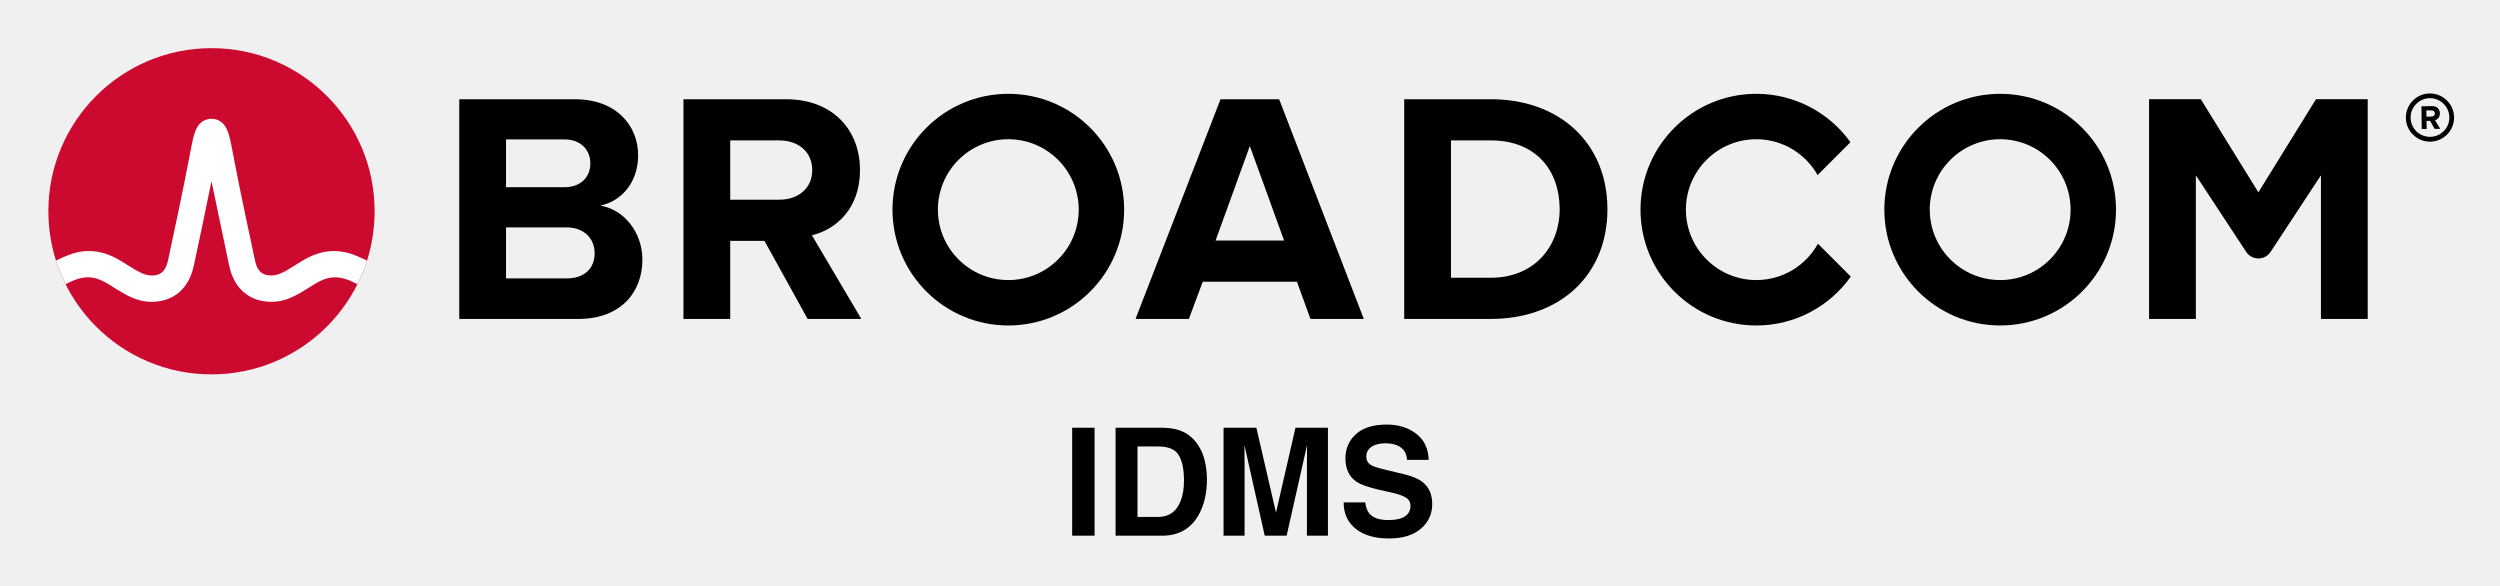
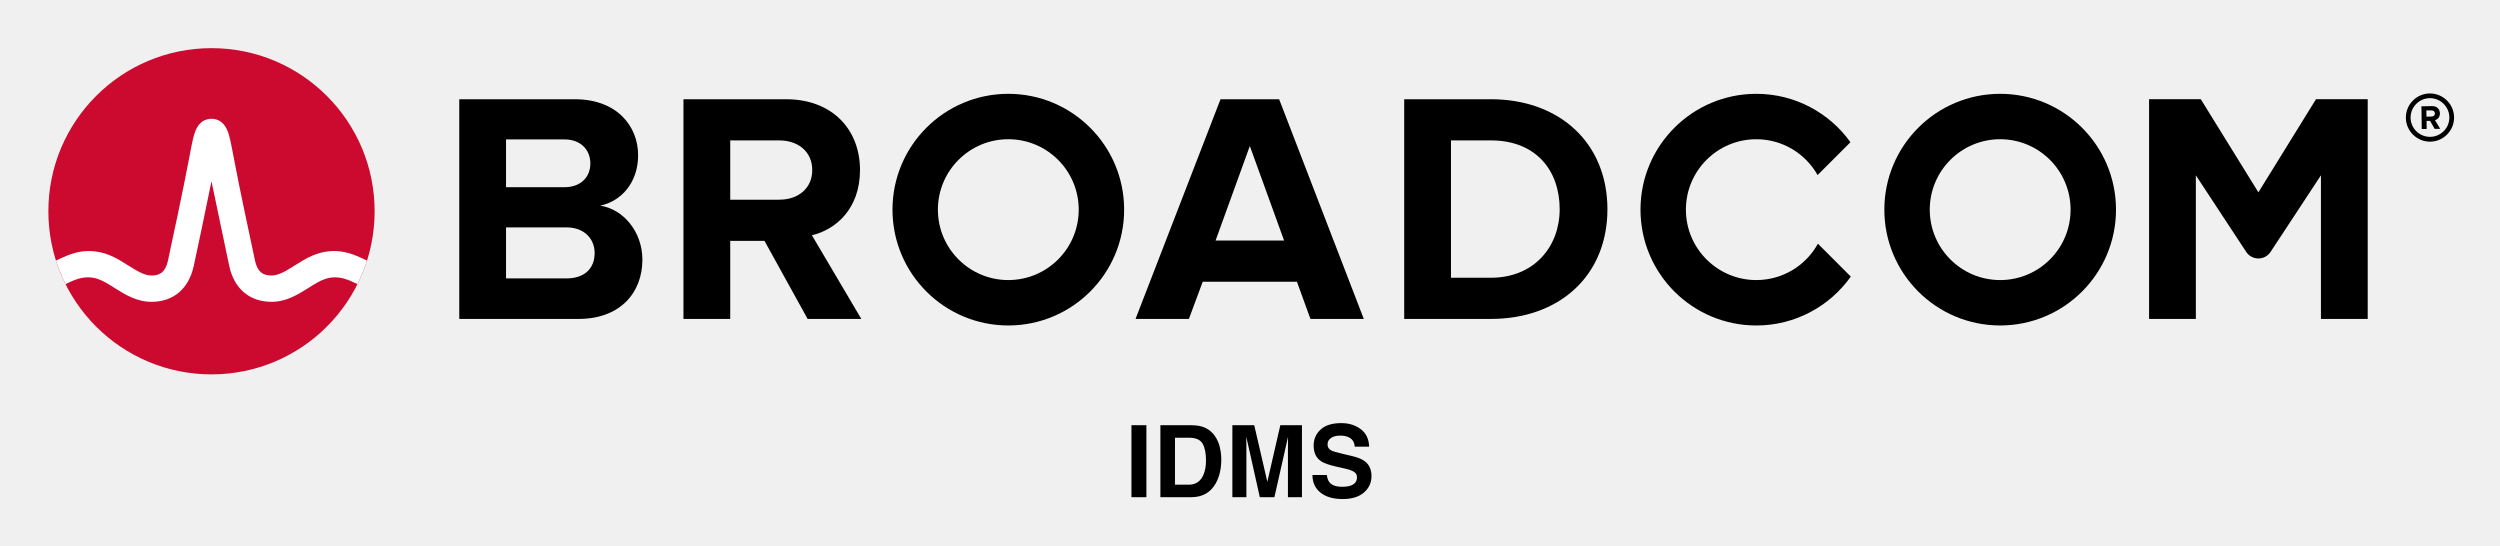
- <svg xmlns="http://www.w3.org/2000/svg" xmlns:xlink="http://www.w3.org/1999/xlink" role="img" viewBox="-4.53 -4.53 248.82 58.32">
+ <svg xmlns="http://www.w3.org/2000/svg" xmlns:xlink="http://www.w3.org/1999/xlink" role="img" viewBox="-4.53 -4.53 248.82 54.32">
  <path d="M237.32 9.09c-1.06 0-1.93-.86-1.93-1.92s.87-1.93 1.93-1.93 1.93.87 1.93 1.93-.87 1.92-1.93 1.92m0-4.32c-1.32 0-2.4 1.08-2.4 2.4 0 1.32 1.08 2.4 2.4 2.4 1.32 0 2.4-1.08 2.4-2.4 0-1.32-1.08-2.4-2.4-2.4" />
  <path d="M237.48 7.07l-.51.01-.01-.62h.51c.19-.01.34.11.34.3.01.19-.14.31-.33.31m.83-.32c-.01-.42-.3-.72-.77-.72l-1.07.02.03 2.26h.49l-.01-.81h.35l.46.8.55-.01-.52-.86c.24-.06.49-.28.49-.68M51.834 23.18h-5.999V9.347h5.835c1.574 0 2.557 1.016 2.557 2.393 0 1.377-.983 2.36-2.557 2.36H45v4h6.834c1.836 0 2.819 1.18 2.819 2.556 0 1.574-1.049 2.525-2.819 2.525m3.376-7.245c2.066-.426 3.771-2.262 3.771-5.015 0-2.918-2.131-5.573-6.295-5.573h-11.506v21.865h11.867c4.163 0 6.359-2.623 6.359-5.901 0-2.754-1.868-5.015-4.196-5.376m17.823-.59H68v4.098h3.558l4.294 7.769h5.343l-4.917-8.327c2.361-.557 4.786-2.622 4.786-6.49m0 0c0-4.065-2.786-7.048-7.343-7.048h-10.228v21.865h4.655V9.445h4.885c1.869 0 3.278 1.114 3.278 2.95s-1.409 2.95-3.278 2.95m43.421 4.065l3.409-9.408 3.41 9.408zm.492-14.063l-8.458 21.865h5.31l1.377-3.704h9.376l1.344 3.704h5.311l-8.425-21.865zm26.904 17.767h-3.967v-13.67h3.967c4.491 0 6.851 2.983 6.851 6.852 0 3.704-2.524 6.818-6.851 6.818m0-17.767h-8.622v21.865h8.622c6.851 0 11.604-4.327 11.604-10.916s-4.753-10.949-11.604-10.949m82.127-.004l-5.734 9.27-5.734-9.27h-5.146v21.869h4.656v-14.293l5.012 7.622c.574.871 1.851.871 2.424 0l5.013-7.622v14.293h4.656V5.343z" />
  <path id="a" d="M95.825 23.344c-3.871 0-7.008-3.138-7.008-7.008 0-3.871 3.137-7.009 7.008-7.009 3.87 0 7.008 3.138 7.008 7.009 0 3.87-3.138 7.008-7.008 7.008m0-18.536c-6.367 0-11.528 5.161-11.528 11.528 0 6.366 5.161 11.527 11.528 11.527 6.366 0 11.528-5.161 11.528-11.527 0-6.367-5.162-11.528-11.528-11.528" />
  <path d="M176.404 19.727c-1.195 2.156-3.492 3.617-6.132 3.617-3.87 0-7.008-3.138-7.008-7.008 0-3.871 3.138-7.008 7.008-7.008 2.618 0 4.897 1.438 6.1 3.565l3.27-3.269c-2.092-2.915-5.508-4.816-9.37-4.816-6.367 0-11.527 5.161-11.527 11.528 0 6.366 5.16 11.528 11.527 11.528 3.883 0 7.316-1.922 9.404-4.865z" />
  <use transform="translate(98.718)" xlink:href="#a" />
  <ellipse cx="16.52" cy="16.497" fill="#cc092f" rx="16.236" ry="16.235" />
  <path fill="#fff" d="M30.825 20.883c-1.857-.74-3.557-.492-5.261.541 0 0-.621.379-.807.496-.794.498-1.543.97-2.263.97-.687 0-1.363-.184-1.649-1.513-.446-2.073-1.534-7.167-2.009-9.69-.279-1.483-.432-2.282-.591-2.825-.28-.954-.792-1.473-1.519-1.556 0 0-.114-.016-.207-.016-.092 0-.218.018-.218.018-.72.086-1.229.605-1.507 1.554-.159.543-.312 1.342-.591 2.825-.475 2.523-1.563 7.617-2.009 9.69-.286 1.329-.962 1.513-1.649 1.513-.72 0-1.469-.472-2.263-.97-.186-.117-.808-.496-.808-.496-1.703-1.033-3.404-1.281-5.26-.541-.401.16-.796.339-1.172.52.257.806.577 1.599.95 2.344.411-.202.842-.402 1.282-.532.634-.187 1.284-.197 1.914.014.612.205 1.157.568 1.7.909 1.023.643 2.182 1.372 3.657 1.372 2.186 0 3.72-1.305 4.21-3.581.38-1.764 1.222-5.702 1.763-8.418 0 0 1.386 6.654 1.765 8.418.49 2.276 2.025 3.581 4.211 3.581 1.475 0 2.634-.729 3.657-1.372.543-.341 1.088-.704 1.7-.909.629-.211 1.28-.201 1.914-.014.44.13.87.331 1.281.533.374-.745.693-1.539.95-2.345-.376-.181-.77-.36-1.171-.52" />
-   <path d="M104.411 48.785V38.041h-2.231v10.745zm-1.116-10.956zm5.387 2.078h2.069c1.022 0 1.702.292 2.047.879.342.585.512 1.425.512 2.517 0 .792-.114 1.476-.342 2.049-.417 1.045-1.157 1.568-2.217 1.568h-2.069zm4.112-1.632c-.442-.147-.997-.224-1.663-.234h-4.628v10.745h4.628c1.624 0 2.824-.668 3.602-2.005.574-.991.861-2.2.861-3.629 0-.564-.068-1.157-.205-1.779-.135-.622-.39-1.201-.765-1.736-.467-.661-1.076-1.116-1.829-1.362zm11.612-.234l-1.939 8.45-1.953-8.45h-3.266v10.745h2.092v-7.268c0-.209-.002-.502-.008-.879-.004-.375-.006-.666-.006-.871l2.02 9.018h2.179l2.034-9.018c0 .205-.002.496-.008.871-.004.377-.006.67-.006.879v7.268h2.092V38.041zm6.94 7.429h-2.144c0 1.118.402 1.995 1.205 2.633.8.641 1.901.96 3.301.96 1.371 0 2.432-.326 3.183-.975.751-.647 1.126-1.464 1.126-2.445 0-.958-.321-1.69-.962-2.194-.413-.326-1.026-.587-1.837-.78l-1.852-.446c-.715-.17-1.182-.317-1.4-.444-.34-.191-.51-.477-.51-.861 0-.419.172-.744.516-.977.346-.234.807-.35 1.385-.35.52 0 .956.089 1.306.27.525.272.807.732.846 1.377h2.156c-.039-1.14-.458-2.011-1.257-2.613-.8-.599-1.767-.9-2.899-.9-1.356 0-2.382.317-3.083.954-.699.639-1.049 1.437-1.049 2.399 0 1.055.361 1.831 1.087 2.326.427.297 1.201.57 2.318.823l1.136.255c.666.145 1.155.313 1.466.504.311.193.467.469.467.823 0 .608-.313 1.022-.941 1.246-.33.116-.761.174-1.29.174-.885 0-1.51-.22-1.874-.664-.199-.243-.332-.61-.4-1.099zm2.179-7.757z" />
+   <path d="M109.568 44.953V37.79h-1.487v7.163zm-.744-7.304zm3.591 1.385h1.38c.681 0 1.135.195 1.364.586.228.39.341.95.341 1.678 0 .528-.076.984-.228 1.366-.278.697-.771 1.045-1.478 1.045h-1.38zm2.741-1.088c-.294-.098-.665-.149-1.109-.156h-3.085v7.163h3.085c1.082 0 1.883-.445 2.401-1.337.383-.661.574-1.467.574-2.419 0-.376-.046-.771-.137-1.186-.09-.415-.26-.8-.51-1.157-.311-.441-.717-.744-1.219-.908zm7.741-.156l-1.292 5.633-1.302-5.633h-2.177v7.163h1.395v-4.845c0-.14-.001-.335-.006-.586-.003-.25-.004-.444-.004-.581l1.346 6.012h1.453l1.356-6.012c0 .137-.001.33-.006.581-.003.252-.004.446-.004.586v4.845h1.395V37.79zm4.627 4.953h-1.429c0 .745.268 1.33.803 1.756.534.427 1.268.64 2.201.64.914 0 1.621-.217 2.122-.65.5-.431.751-.976.751-1.63 0-.639-.214-1.127-.641-1.462-.275-.217-.684-.391-1.225-.52l-1.234-.297c-.477-.113-.788-.211-.933-.296-.227-.127-.34-.318-.34-.574 0-.279.115-.496.344-.651.231-.156.538-.234.923-.234.347 0 .637.059.871.18.35.181.538.488.564.918h1.438c-.026-.76-.305-1.341-.838-1.742-.534-.399-1.178-.6-1.932-.6-.904 0-1.588.211-2.055.636-.466.426-.699.958-.699 1.599 0 .704.241 1.221.724 1.551.285.198.8.38 1.545.549l.757.17c.444.097.77.209.977.336.207.129.311.312.311.549 0 .405-.209.681-.628.831-.22.077-.507.116-.86.116-.59 0-1.006-.147-1.25-.442-.133-.162-.221-.406-.267-.733zm1.453-5.171z" />
</svg>
